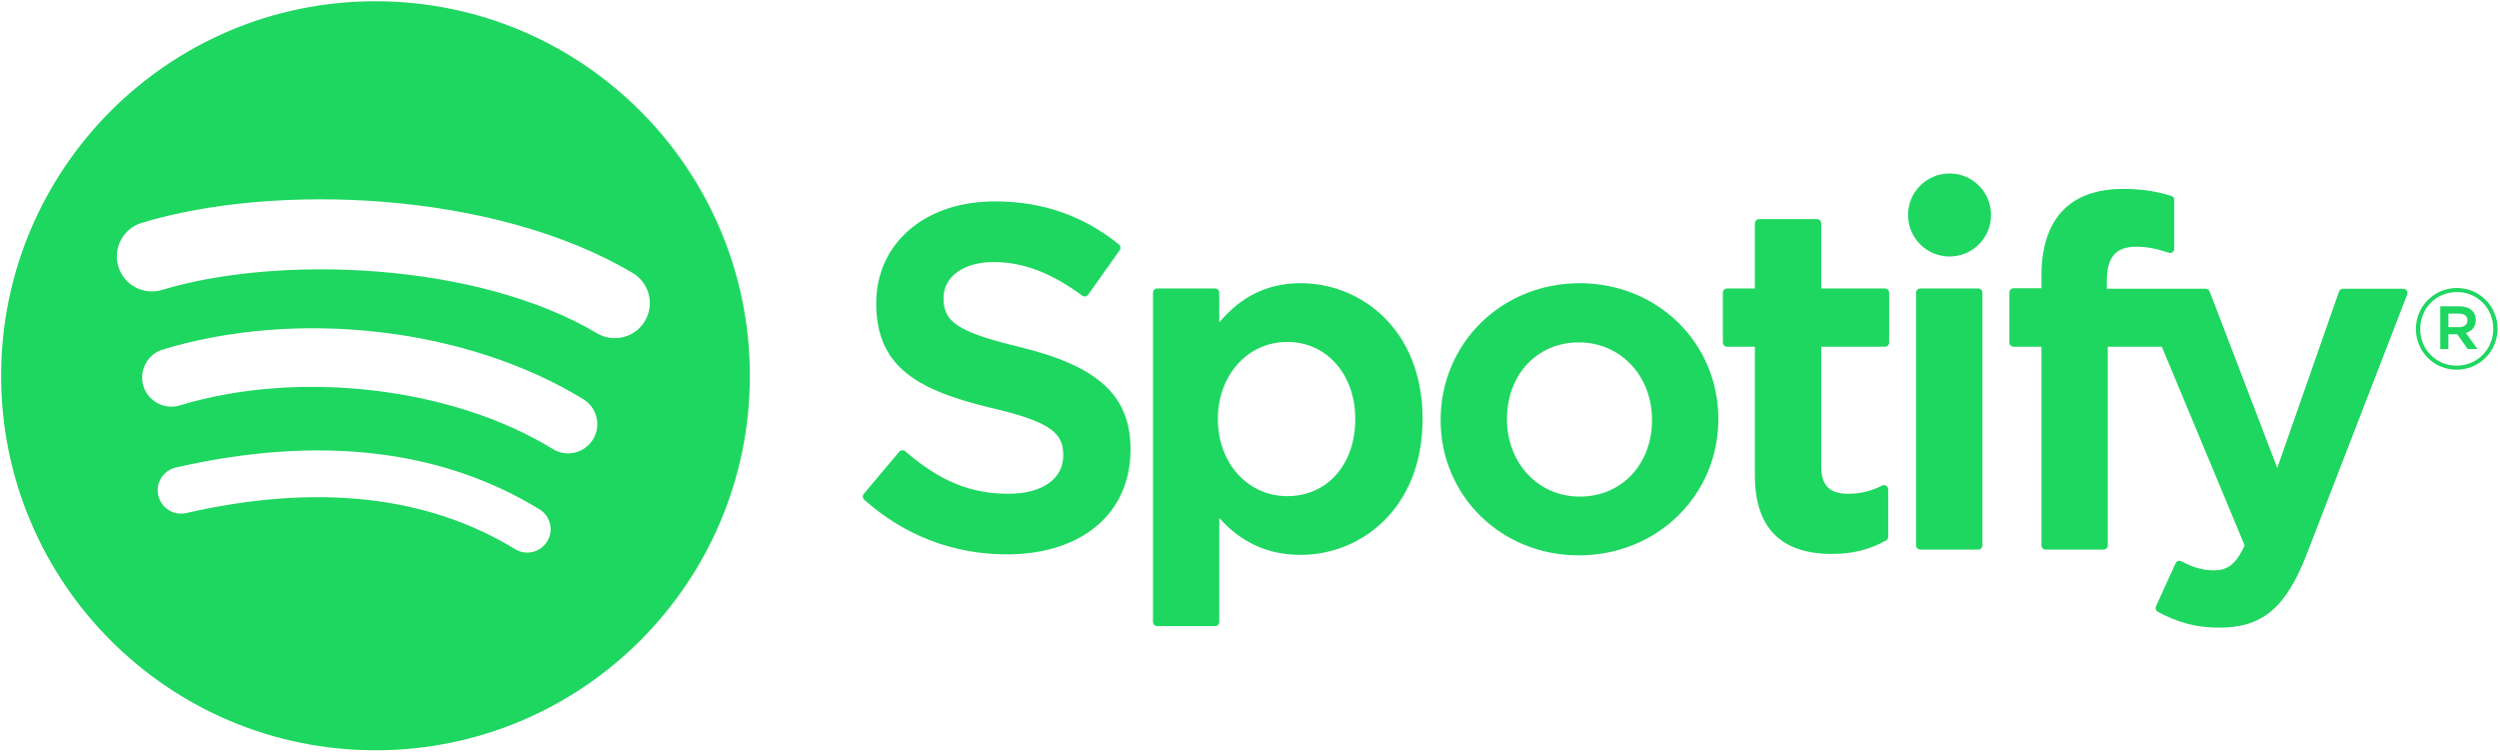
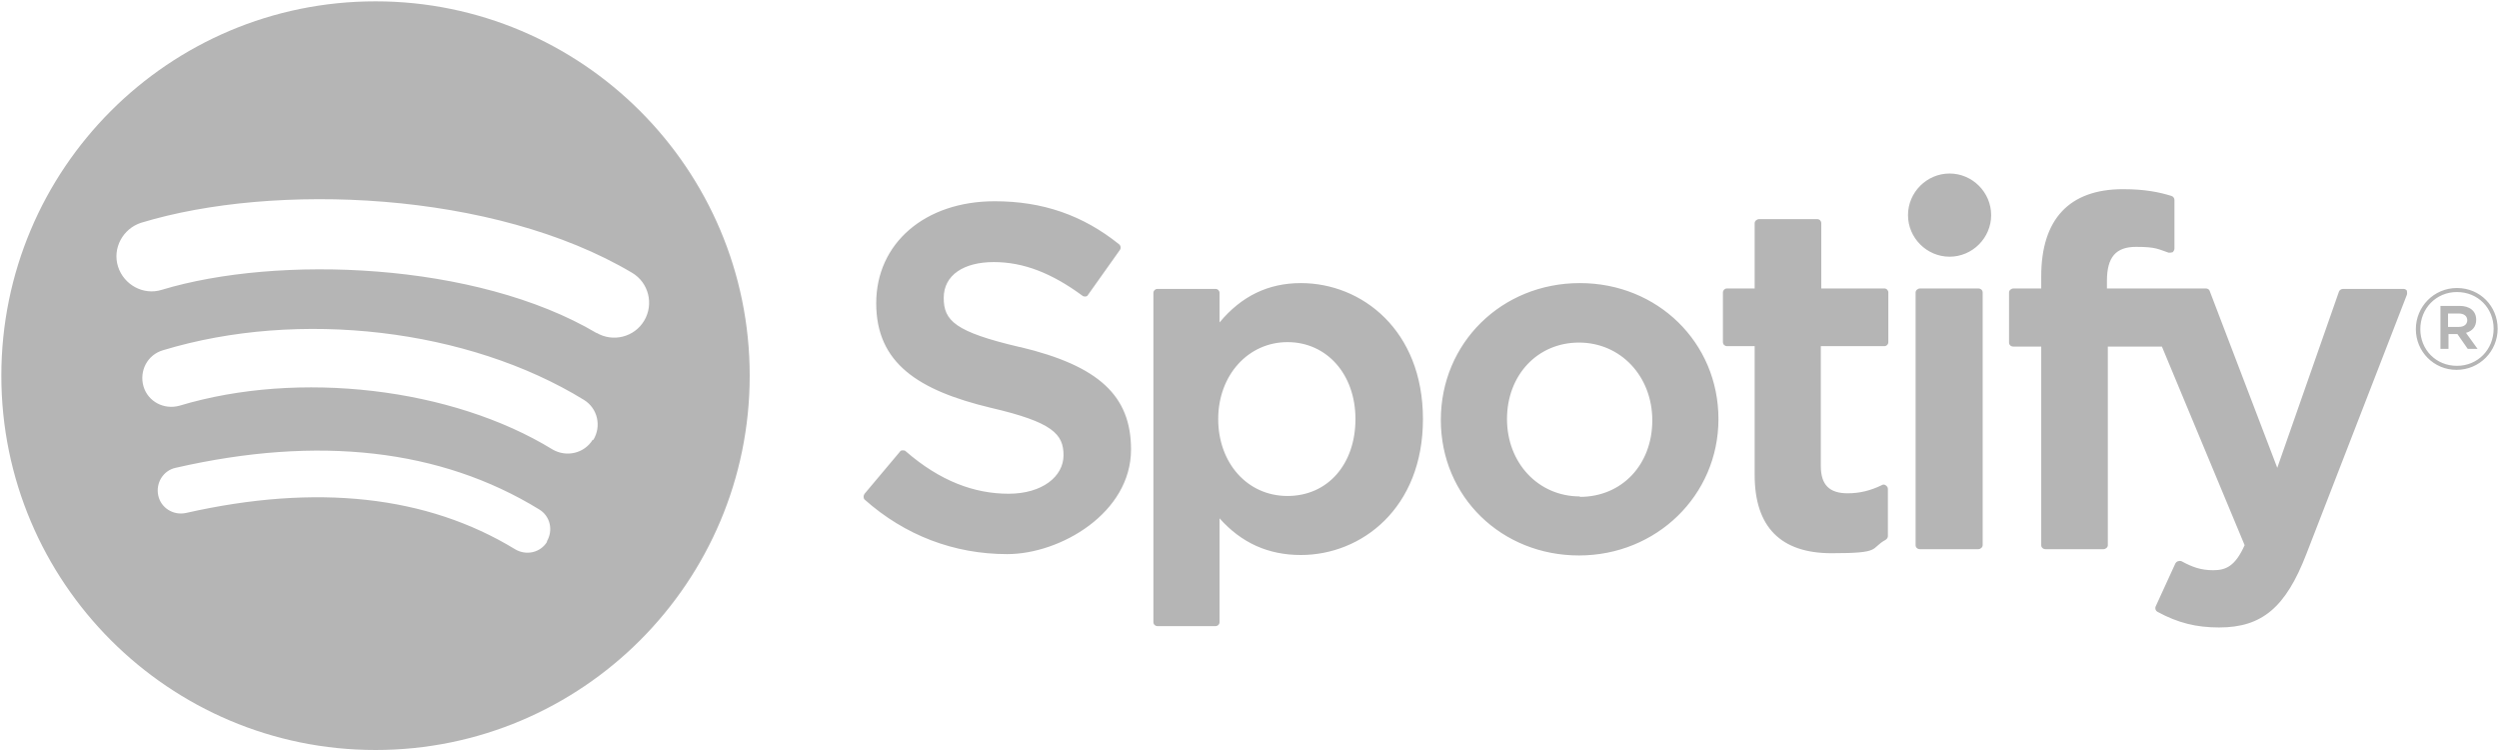
- <svg xmlns="http://www.w3.org/2000/svg" height="168px" width="559px" version="1.1" viewBox="0 0 559 168">
-   <path fill="#1ED760" d="m83.996 0.277c-46.249 0-83.743 37.493-83.743 83.742 0 46.251 37.494 83.741 83.743 83.741 46.254 0 83.744-37.49 83.744-83.741 0-46.246-37.49-83.738-83.745-83.738l0.001-0.004zm38.404 120.78c-1.5 2.46-4.72 3.24-7.18 1.73-19.662-12.01-44.414-14.73-73.564-8.07-2.809 0.64-5.609-1.12-6.249-3.93-0.643-2.81 1.11-5.61 3.926-6.25 31.9-7.288 59.263-4.15 81.337 9.34 2.46 1.51 3.24 4.72 1.73 7.18zm10.25-22.802c-1.89 3.072-5.91 4.042-8.98 2.152-22.51-13.836-56.823-17.843-83.448-9.761-3.453 1.043-7.1-0.903-8.148-4.35-1.04-3.453 0.907-7.093 4.354-8.143 30.413-9.228 68.222-4.758 94.072 11.127 3.07 1.89 4.04 5.91 2.15 8.976v-0.001zm0.88-23.744c-26.99-16.031-71.52-17.505-97.289-9.684-4.138 1.255-8.514-1.081-9.768-5.219-1.254-4.14 1.08-8.513 5.221-9.771 29.581-8.98 78.756-7.245 109.83 11.202 3.73 2.209 4.95 7.016 2.74 10.733-2.2 3.722-7.02 4.949-10.73 2.739zm94.56 3.072c-14.46-3.448-17.03-5.868-17.03-10.953 0-4.804 4.52-8.037 11.25-8.037 6.52 0 12.98 2.455 19.76 7.509 0.2 0.153 0.46 0.214 0.71 0.174 0.26-0.038 0.48-0.177 0.63-0.386l7.06-9.952c0.29-0.41 0.21-0.975-0.18-1.288-8.07-6.473-17.15-9.62-27.77-9.62-15.61 0-26.52 9.369-26.52 22.774 0 14.375 9.41 19.465 25.67 23.394 13.83 3.187 16.17 5.857 16.17 10.629 0 5.29-4.72 8.58-12.32 8.58-8.44 0-15.33-2.85-23.03-9.51-0.19-0.17-0.45-0.24-0.69-0.23-0.26 0.02-0.49 0.14-0.65 0.33l-7.92 9.42c-0.33 0.4-0.29 0.98 0.09 1.32 8.96 8 19.98 12.22 31.88 12.22 16.82 0 27.69-9.19 27.69-23.42 0.03-12.007-7.16-18.657-24.77-22.941l-0.03-0.013zm62.86-14.26c-7.29 0-13.27 2.872-18.21 8.757v-6.624c0-0.523-0.42-0.949-0.94-0.949h-12.95c-0.52 0-0.94 0.426-0.94 0.949v73.601c0 0.52 0.42 0.95 0.94 0.95h12.95c0.52 0 0.94-0.43 0.94-0.95v-23.23c4.94 5.53 10.92 8.24 18.21 8.24 13.55 0 27.27-10.43 27.27-30.369 0.02-19.943-13.7-30.376-27.26-30.376l-0.01 0.001zm12.21 30.375c0 10.149-6.25 17.239-15.21 17.239-8.85 0-15.53-7.41-15.53-17.239 0-9.83 6.68-17.238 15.53-17.238 8.81-0.001 15.21 7.247 15.21 17.237v0.001zm50.21-30.375c-17.45 0-31.12 13.436-31.12 30.592 0 16.972 13.58 30.262 30.91 30.262 17.51 0 31.22-13.39 31.22-30.479 0-17.031-13.62-30.373-31.01-30.373v-0.002zm0 47.714c-9.28 0-16.28-7.46-16.28-17.344 0-9.929 6.76-17.134 16.07-17.134 9.34 0 16.38 7.457 16.38 17.351 0 9.927-6.8 17.127-16.17 17.127zm68.27-46.53h-14.25v-14.566c0-0.522-0.42-0.948-0.94-0.948h-12.95c-0.52 0-0.95 0.426-0.95 0.948v14.566h-6.22c-0.52 0-0.94 0.426-0.94 0.949v11.127c0 0.522 0.42 0.949 0.94 0.949h6.22v28.795c0 11.63 5.79 17.53 17.22 17.53 4.64 0 8.49-0.96 12.12-3.02 0.3-0.16 0.48-0.48 0.48-0.82v-10.6c0-0.32-0.17-0.63-0.45-0.8-0.28-0.18-0.63-0.19-0.92-0.04-2.49 1.25-4.9 1.83-7.6 1.83-4.15 0-6.01-1.89-6.01-6.11v-26.76h14.25c0.52 0 0.94-0.426 0.94-0.949v-11.126c0.02-0.523-0.4-0.949-0.93-0.949l-0.01-0.006zm49.64 0.057v-1.789c0-5.263 2.02-7.61 6.54-7.61 2.7 0 4.87 0.536 7.3 1.346 0.3 0.094 0.61 0.047 0.85-0.132 0.25-0.179 0.39-0.466 0.39-0.77v-10.91c0-0.417-0.26-0.786-0.67-0.909-2.56-0.763-5.84-1.546-10.76-1.546-11.95 0-18.28 6.734-18.28 19.467v2.74h-6.22c-0.52 0-0.95 0.426-0.95 0.948v11.184c0 0.522 0.43 0.949 0.95 0.949h6.22v44.405c0 0.53 0.43 0.95 0.95 0.95h12.94c0.53 0 0.95-0.42 0.95-0.95v-44.402h12.09l18.52 44.402c-2.1 4.66-4.17 5.59-6.99 5.59-2.28 0-4.69-0.68-7.14-2.03-0.23-0.12-0.51-0.14-0.75-0.07-0.25 0.09-0.46 0.27-0.56 0.51l-4.39 9.63c-0.21 0.46-0.03 0.99 0.41 1.23 4.58 2.48 8.71 3.54 13.82 3.54 9.56 0 14.85-4.46 19.5-16.44l22.46-58.037c0.12-0.292 0.08-0.622-0.1-0.881-0.17-0.257-0.46-0.412-0.77-0.412h-13.48c-0.41 0-0.77 0.257-0.9 0.636l-13.81 39.434-15.12-39.46c-0.14-0.367-0.49-0.61-0.88-0.61h-22.12v-0.003zm-28.78-0.057h-12.95c-0.52 0-0.95 0.426-0.95 0.949v56.481c0 0.53 0.43 0.95 0.95 0.95h12.95c0.52 0 0.95-0.42 0.95-0.95v-56.477c0-0.523-0.42-0.949-0.95-0.949v-0.004zm-6.4-25.719c-5.13 0-9.29 4.152-9.29 9.281 0 5.132 4.16 9.289 9.29 9.289s9.28-4.157 9.28-9.289c0-5.128-4.16-9.281-9.28-9.281zm113.42 43.88c-5.12 0-9.11-4.115-9.11-9.112s4.04-9.159 9.16-9.159 9.11 4.114 9.11 9.107c0 4.997-4.04 9.164-9.16 9.164zm0.05-17.365c-4.67 0-8.2 3.71-8.2 8.253 0 4.541 3.51 8.201 8.15 8.201 4.67 0 8.2-3.707 8.2-8.253 0-4.541-3.51-8.201-8.15-8.201zm2.02 9.138l2.58 3.608h-2.18l-2.32-3.31h-1.99v3.31h-1.82v-9.564h4.26c2.23 0 3.69 1.137 3.69 3.051 0.01 1.568-0.9 2.526-2.21 2.905h-0.01zm-1.54-4.315h-2.37v3.025h2.37c1.18 0 1.89-0.579 1.89-1.514 0-0.984-0.71-1.511-1.89-1.511z" />
+ <svg xmlns="http://www.w3.org/2000/svg" id="Layer_1" version="1.1" viewBox="0 0 559 168">
+   <defs>
+     <style>
+       .st0 {
+         fill: #b5b5b5;
+       }
+     </style>
+   </defs>
+   <path class="st0" d="M84,.3C37.7.3.3,37.8.3,84s37.5,83.7,83.7,83.7,83.7-37.5,83.7-83.7S130.2.3,84,.3c0,0,0,0,0,0ZM122.4,121.1c-1.5,2.5-4.7,3.2-7.2,1.7-19.7-12-44.4-14.7-73.6-8.1-2.8.6-5.6-1.1-6.2-3.9-.6-2.8,1.1-5.6,3.9-6.2,31.9-7.3,59.3-4.2,81.3,9.3,2.5,1.5,3.2,4.7,1.7,7.2ZM132.6,98.3c-1.9,3.1-5.9,4-9,2.2-22.5-13.8-56.8-17.8-83.4-9.8-3.5,1-7.1-.9-8.1-4.3-1-3.5.9-7.1,4.4-8.1,30.4-9.2,68.2-4.8,94.1,11.1,3.1,1.9,4,5.9,2.1,9h0ZM133.5,74.5c-27-16-71.5-17.5-97.3-9.7-4.1,1.3-8.5-1.1-9.8-5.2-1.3-4.1,1.1-8.5,5.2-9.8,29.6-9,78.8-7.2,109.8,11.2,3.7,2.2,4.9,7,2.7,10.7-2.2,3.7-7,4.9-10.7,2.7h0ZM228.1,77.6c-14.5-3.4-17-5.9-17-11s4.5-8,11.2-8,13,2.5,19.8,7.5c.2.2.5.2.7.2.3,0,.5-.2.6-.4l7.1-10c.3-.4.2-1-.2-1.3-8.1-6.5-17.1-9.6-27.8-9.6-15.6,0-26.5,9.4-26.5,22.8s9.4,19.5,25.7,23.4c13.8,3.2,16.2,5.9,16.2,10.6s-4.7,8.6-12.3,8.6-15.3-2.8-23-9.5c-.2-.2-.4-.2-.7-.2-.3,0-.5.1-.6.3l-7.9,9.4c-.3.4-.3,1,0,1.3,9,8,20,12.2,31.9,12.2s27.7-9.2,27.7-23.4c0-12-7.2-18.7-24.8-22.9,0,0,0,0,0,0ZM291,63.3c-7.3,0-13.3,2.9-18.2,8.8v-6.6c0-.5-.4-.9-.9-.9h-13c-.5,0-.9.4-.9.9v73.6c0,.5.4.9.9.9h13c.5,0,.9-.4.9-.9v-23.2c4.9,5.5,10.9,8.2,18.2,8.2,13.5,0,27.3-10.4,27.3-30.4,0-19.9-13.7-30.4-27.3-30.4h0s0,0,0,0ZM303.2,93.7c0,10.1-6.2,17.2-15.2,17.2s-15.5-7.4-15.5-17.2,6.7-17.2,15.5-17.2c8.8,0,15.2,7.2,15.2,17.2h0ZM353.4,63.3c-17.5,0-31.1,13.4-31.1,30.6s13.6,30.3,30.9,30.3,31.2-13.4,31.2-30.5-13.6-30.4-31-30.4h0ZM353.4,111c-9.3,0-16.3-7.5-16.3-17.3s6.8-17.1,16.1-17.1,16.4,7.5,16.4,17.4-6.8,17.1-16.2,17.1ZM421.6,64.5h-14.2v-14.6c0-.5-.4-.9-.9-.9h-13c-.5,0-1,.4-1,.9v14.6h-6.2c-.5,0-.9.4-.9.9v11.1c0,.5.4.9.9.9h6.2v28.8c0,11.6,5.8,17.5,17.2,17.5s8.5-1,12.1-3c.3-.2.5-.5.5-.8v-10.6c0-.3-.2-.6-.5-.8-.3-.2-.6-.2-.9,0-2.5,1.2-4.9,1.8-7.6,1.8-4.1,0-6-1.9-6-6.1v-26.8h14.2c.5,0,.9-.4.9-.9v-11.1c0-.5-.4-.9-.9-.9h0s0,0,0,0ZM471.3,64.6v-1.8c0-5.3,2-7.6,6.5-7.6s4.9.5,7.3,1.3c.3,0,.6,0,.9-.1.2-.2.4-.5.4-.8v-10.9c0-.4-.3-.8-.7-.9-2.6-.8-5.8-1.5-10.8-1.5-12,0-18.3,6.7-18.3,19.5v2.7h-6.2c-.5,0-1,.4-1,.9v11.2c0,.5.4.9,1,.9h6.2v44.4c0,.5.4.9,1,.9h12.9c.5,0,1-.4,1-.9v-44.4h12.1l18.5,44.4c-2.1,4.7-4.2,5.6-7,5.6s-4.7-.7-7.1-2c-.2-.1-.5-.1-.8,0-.2,0-.5.3-.6.5l-4.4,9.6c-.2.5,0,1,.4,1.2,4.6,2.5,8.7,3.5,13.8,3.5,9.6,0,14.9-4.5,19.5-16.4l22.5-58c.1-.3,0-.6,0-.9-.2-.3-.5-.4-.8-.4h-13.5c-.4,0-.8.3-.9.6l-13.8,39.4-15.1-39.5c-.1-.4-.5-.6-.9-.6h-22.1s0,0,0,0ZM442.5,64.5h-13c-.5,0-1,.4-1,.9v56.5c0,.5.4.9,1,.9h13c.5,0,1-.4,1-.9v-56.5c0-.5-.4-.9-1-.9,0,0,0,0,0,0ZM436.1,38.8c-5.1,0-9.3,4.2-9.3,9.3s4.2,9.3,9.3,9.3,9.3-4.2,9.3-9.3-4.2-9.3-9.3-9.3ZM549.5,82.7c-5.1,0-9.1-4.1-9.1-9.1s4-9.2,9.2-9.2,9.1,4.1,9.1,9.1-4,9.2-9.2,9.2ZM549.6,65.3c-4.7,0-8.2,3.7-8.2,8.3s3.5,8.2,8.2,8.2,8.2-3.7,8.2-8.3-3.5-8.2-8.2-8.2ZM551.6,74.4l2.6,3.6h-2.2l-2.3-3.3h-2v3.3h-1.8v-9.6h4.3c2.2,0,3.7,1.1,3.7,3.1,0,1.6-.9,2.5-2.2,2.9h0ZM550,70.1h-2.4v3h2.4c1.2,0,1.9-.6,1.9-1.5s-.7-1.5-1.9-1.5Z" />
</svg>
